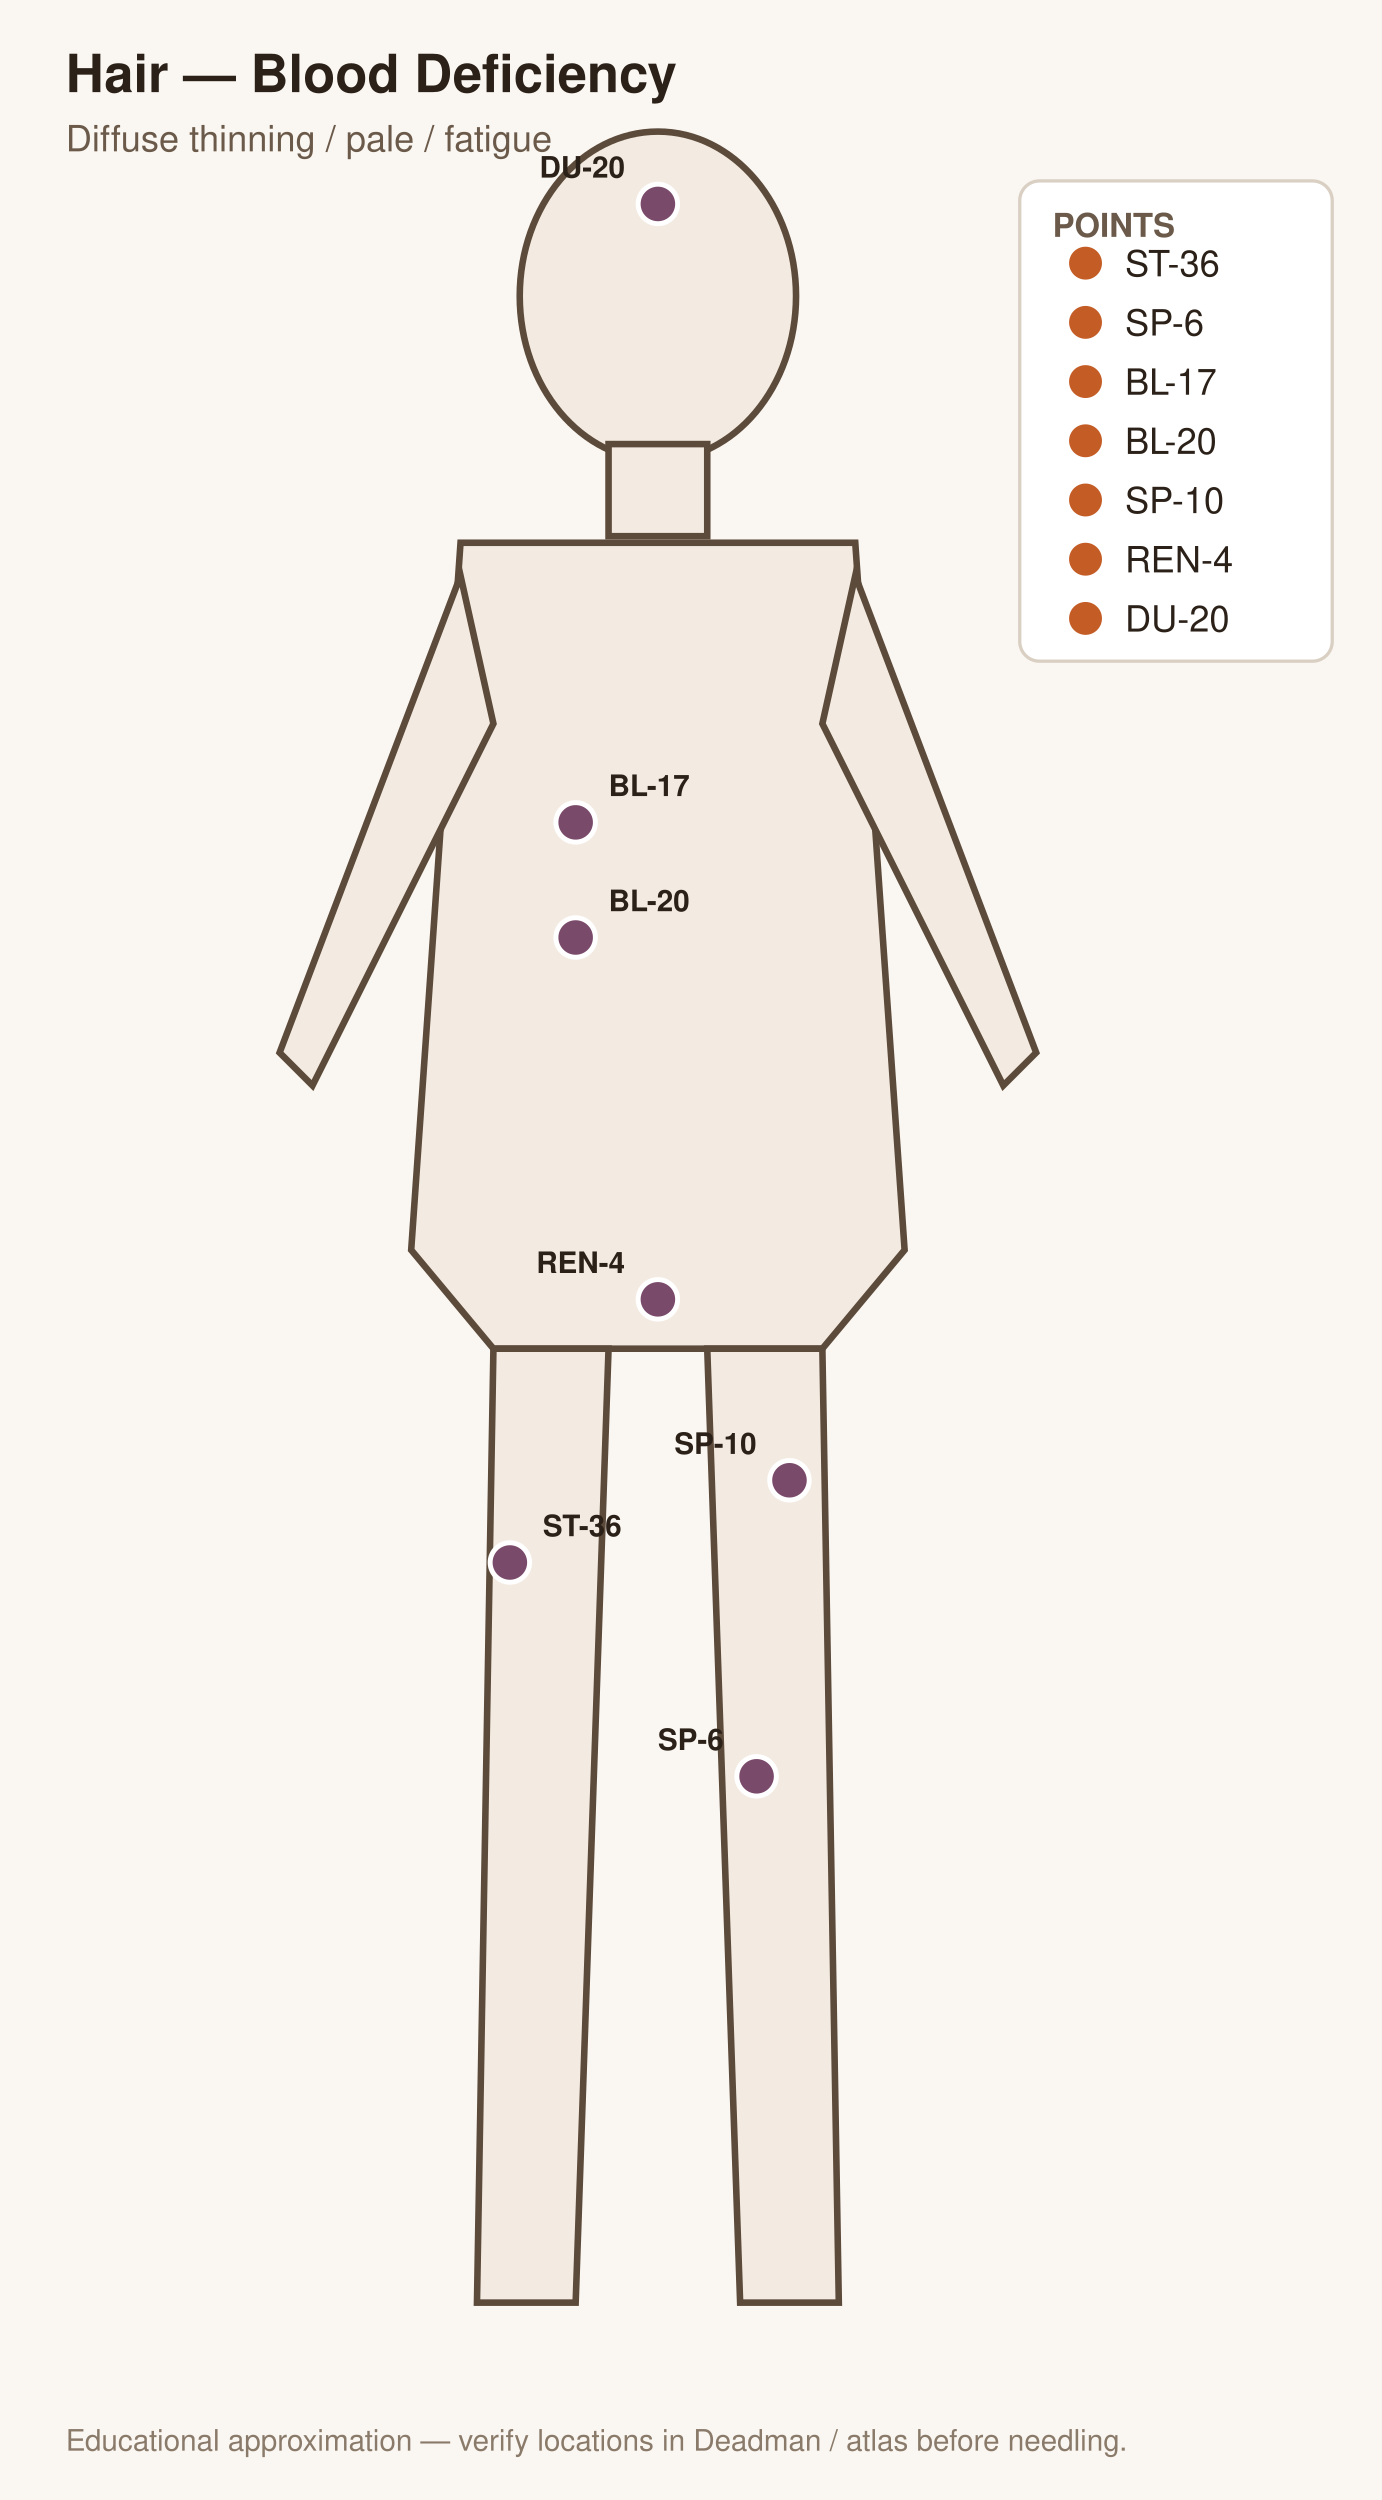
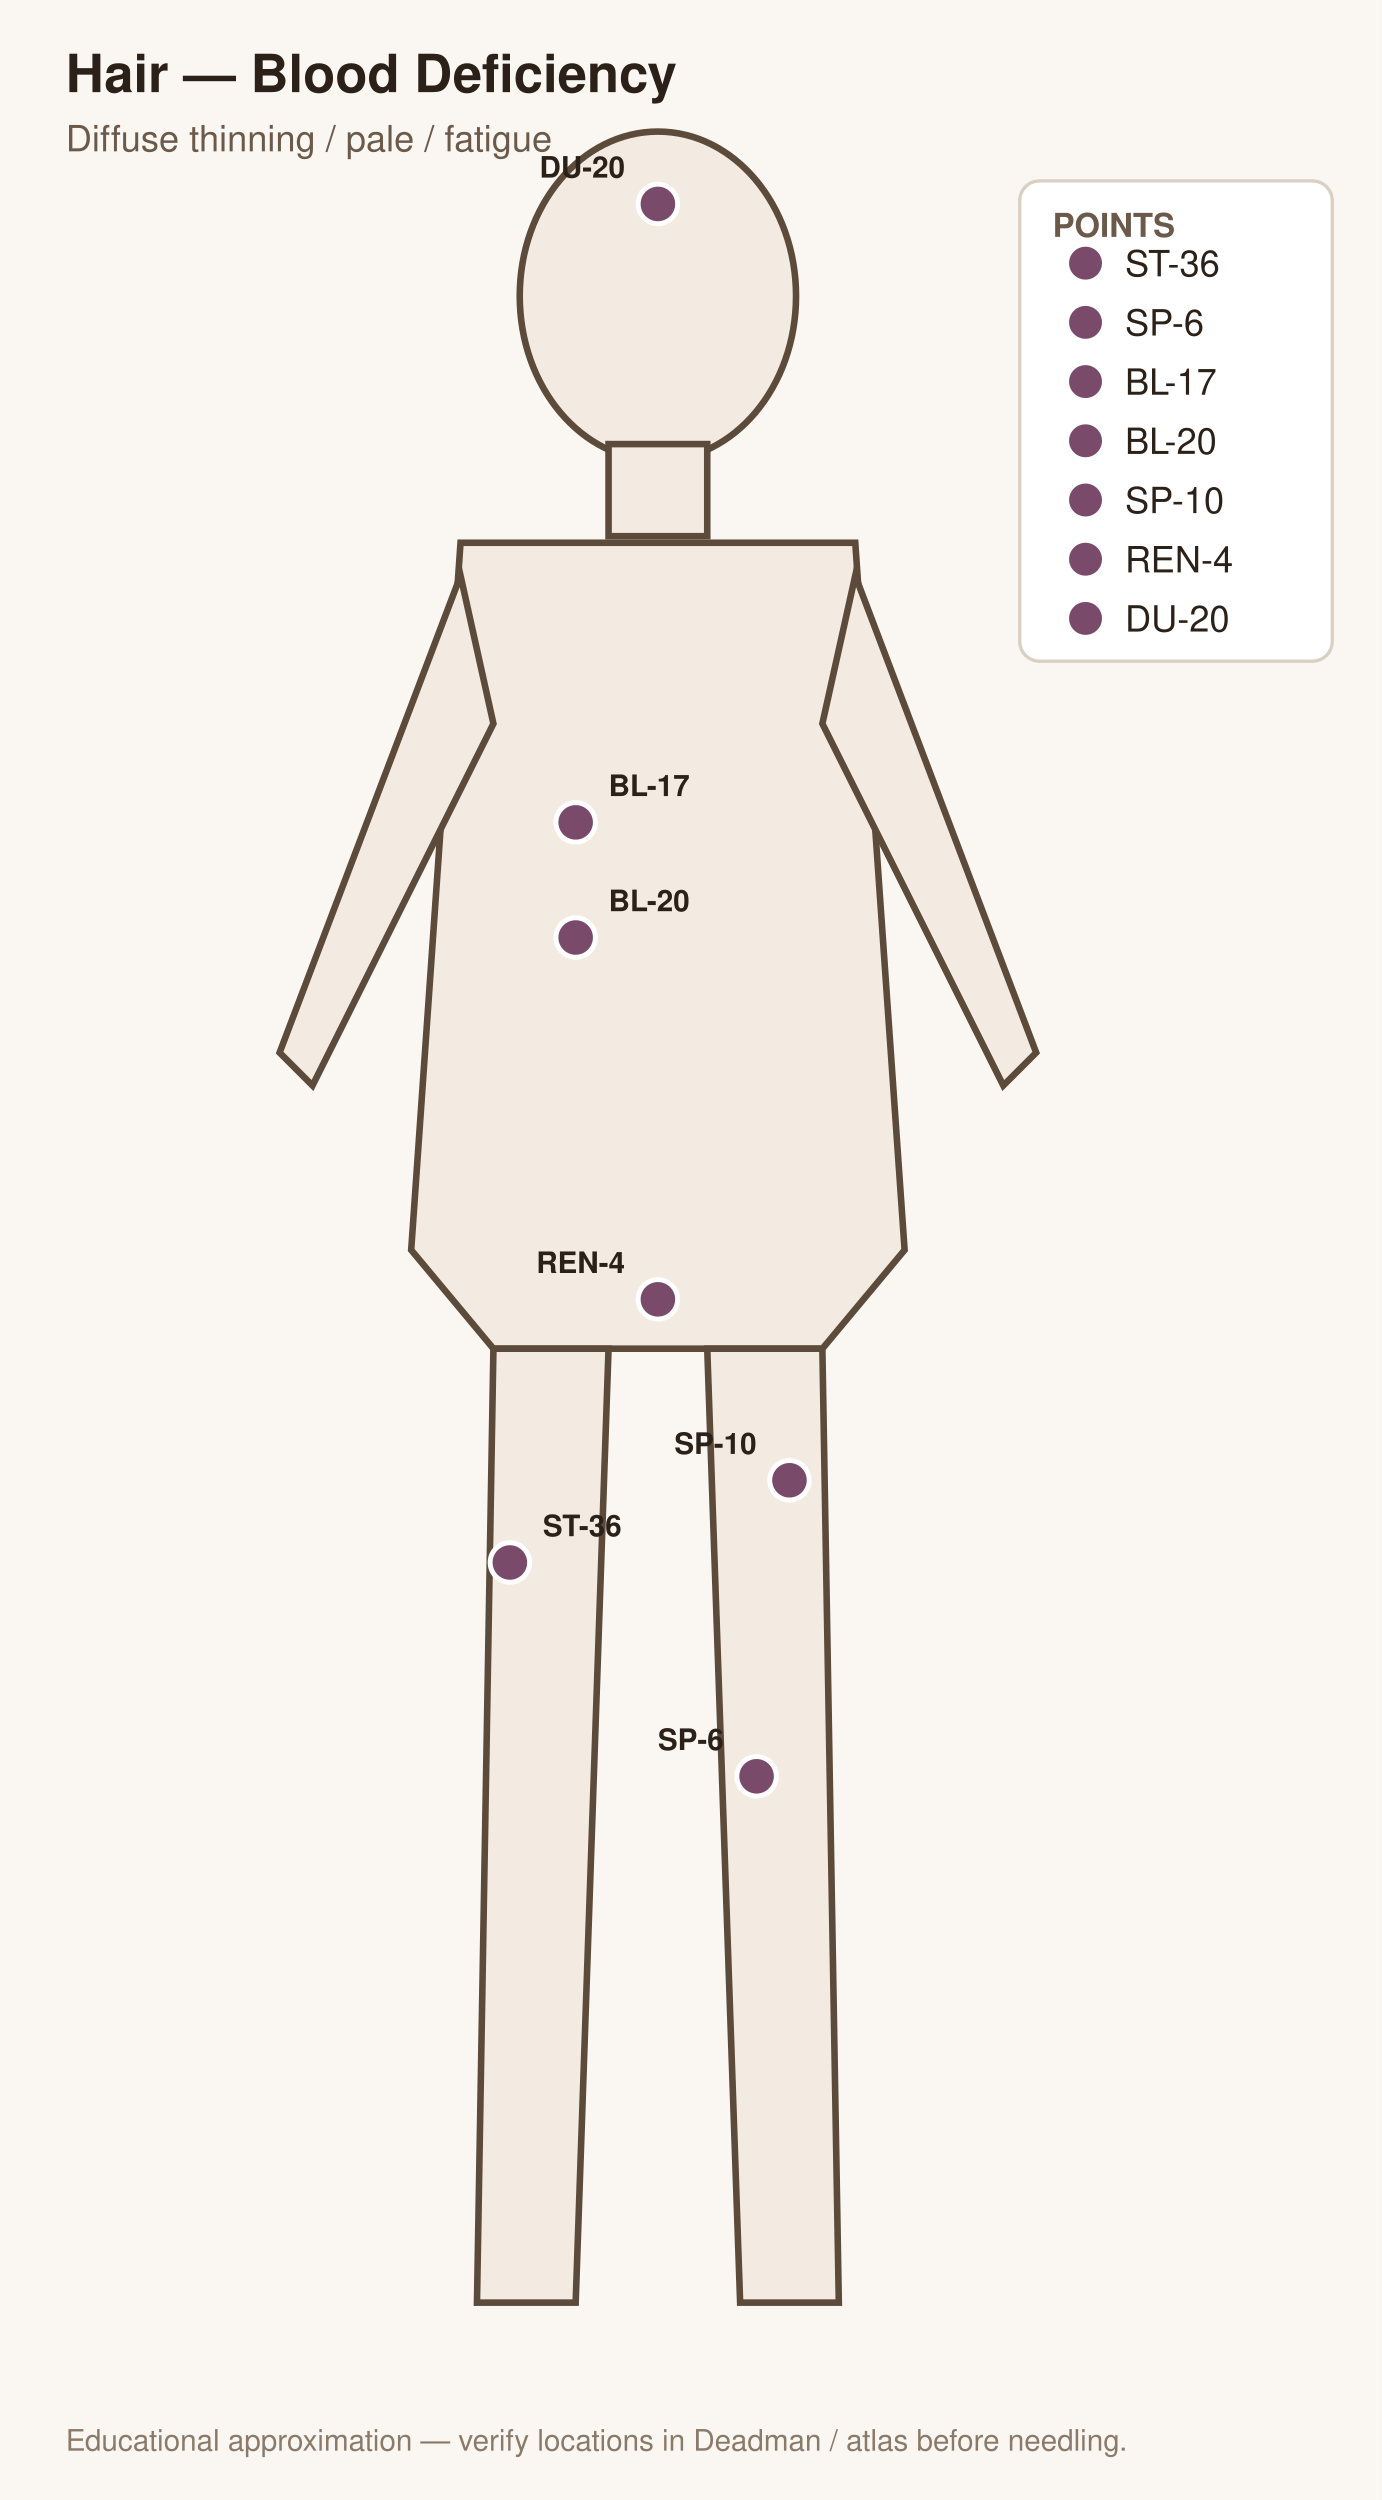
<svg xmlns="http://www.w3.org/2000/svg" viewBox="0 0 420 760" width="420" height="760">
  <rect width="420" height="760" fill="#faf7f2" />
  <text x="20" y="28" font-family="Helvetica,Arial,sans-serif" font-size="16" font-weight="700" fill="#2b2118">Hair — Blood Deficiency</text>
  <text x="20" y="46" font-family="Helvetica,Arial,sans-serif" font-size="11" fill="#6b5a4a">Diffuse thinning / pale / fatigue</text>
  <g transform="translate(0,20)">
    <ellipse cx="200" cy="70" rx="42" ry="50" fill="#f3ebe1" stroke="#5c4a3a" stroke-width="2" />
    <rect x="185" y="115" width="30" height="28" fill="#f3ebe1" stroke="#5c4a3a" stroke-width="2" />
    <path d="M140 145 L260 145 L275 360 L250 390 L150 390 L125 360 Z" fill="#f3ebe1" stroke="#5c4a3a" stroke-width="2" />
    <path d="M140 155 L85 300 L95 310 L150 200 Z" fill="#f3ebe1" stroke="#5c4a3a" stroke-width="2" />
    <path d="M260 155 L315 300 L305 310 L250 200 Z" fill="#f3ebe1" stroke="#5c4a3a" stroke-width="2" />
    <path d="M150 390 L145 680 L175 680 L185 390 Z" fill="#f3ebe1" stroke="#5c4a3a" stroke-width="2" />
    <path d="M215 390 L225 680 L255 680 L250 390 Z" fill="#f3ebe1" stroke="#5c4a3a" stroke-width="2" />
    <circle cx="155" cy="455" r="6" fill="#7a4a6b" stroke="#fff" stroke-width="1.5" />
    <text x="165" y="447" text-anchor="start" font-family="Helvetica,Arial,sans-serif" font-size="9" font-weight="700" fill="#2b2118">ST-36</text>
    <circle cx="230" cy="520" r="6" fill="#7a4a6b" stroke="#fff" stroke-width="1.5" />
    <text x="220" y="512" text-anchor="end" font-family="Helvetica,Arial,sans-serif" font-size="9" font-weight="700" fill="#2b2118">SP-6</text>
    <circle cx="175" cy="230" r="6" fill="#7a4a6b" stroke="#fff" stroke-width="1.5" />
    <text x="185" y="222" text-anchor="start" font-family="Helvetica,Arial,sans-serif" font-size="9" font-weight="700" fill="#2b2118">BL-17</text>
    <circle cx="175" cy="265" r="6" fill="#7a4a6b" stroke="#fff" stroke-width="1.5" />
    <text x="185" y="257" text-anchor="start" font-family="Helvetica,Arial,sans-serif" font-size="9" font-weight="700" fill="#2b2118">BL-20</text>
    <circle cx="240" cy="430" r="6" fill="#7a4a6b" stroke="#fff" stroke-width="1.5" />
    <text x="230" y="422" text-anchor="end" font-family="Helvetica,Arial,sans-serif" font-size="9" font-weight="700" fill="#2b2118">SP-10</text>
    <circle cx="200" cy="375" r="6" fill="#7a4a6b" stroke="#fff" stroke-width="1.5" />
    <text x="190" y="367" text-anchor="end" font-family="Helvetica,Arial,sans-serif" font-size="9" font-weight="700" fill="#2b2118">REN-4</text>
    <circle cx="200" cy="42" r="6" fill="#7a4a6b" stroke="#fff" stroke-width="1.5" />
    <text x="190" y="34" text-anchor="end" font-family="Helvetica,Arial,sans-serif" font-size="9" font-weight="700" fill="#2b2118">DU-20</text>
  </g>
  <rect x="310" y="55" width="95" height="146" fill="#fff" stroke="#d9cfc3" rx="6" />
  <text x="320" y="72" font-family="Helvetica,Arial,sans-serif" font-size="10" font-weight="700" fill="#6b5a4a">POINTS</text>
  <g transform="translate(0,40)">
-     <circle cx="330" cy="40" r="5" fill="#c45c26" />
+     <circle cx="330" cy="40" r="5" fill="#7a4a6b" />
    <text x="342" y="44" font-family="Helvetica,Arial,sans-serif" font-size="11" fill="#2b2118">ST-36</text>
-     <circle cx="330" cy="58" r="5" fill="#c45c26" />
+     <circle cx="330" cy="58" r="5" fill="#7a4a6b" />
    <text x="342" y="62" font-family="Helvetica,Arial,sans-serif" font-size="11" fill="#2b2118">SP-6</text>
-     <circle cx="330" cy="76" r="5" fill="#c45c26" />
+     <circle cx="330" cy="76" r="5" fill="#7a4a6b" />
    <text x="342" y="80" font-family="Helvetica,Arial,sans-serif" font-size="11" fill="#2b2118">BL-17</text>
-     <circle cx="330" cy="94" r="5" fill="#c45c26" />
+     <circle cx="330" cy="94" r="5" fill="#7a4a6b" />
    <text x="342" y="98" font-family="Helvetica,Arial,sans-serif" font-size="11" fill="#2b2118">BL-20</text>
-     <circle cx="330" cy="112" r="5" fill="#c45c26" />
+     <circle cx="330" cy="112" r="5" fill="#7a4a6b" />
    <text x="342" y="116" font-family="Helvetica,Arial,sans-serif" font-size="11" fill="#2b2118">SP-10</text>
-     <circle cx="330" cy="130" r="5" fill="#c45c26" />
+     <circle cx="330" cy="130" r="5" fill="#7a4a6b" />
    <text x="342" y="134" font-family="Helvetica,Arial,sans-serif" font-size="11" fill="#2b2118">REN-4</text>
-     <circle cx="330" cy="148" r="5" fill="#c45c26" />
+     <circle cx="330" cy="148" r="5" fill="#7a4a6b" />
    <text x="342" y="152" font-family="Helvetica,Arial,sans-serif" font-size="11" fill="#2b2118">DU-20</text>
  </g>
  <text x="20" y="745" font-family="Helvetica,Arial,sans-serif" font-size="9" fill="#8a7a6a">Educational approximation — verify locations in Deadman / atlas before needling.</text>
</svg>
